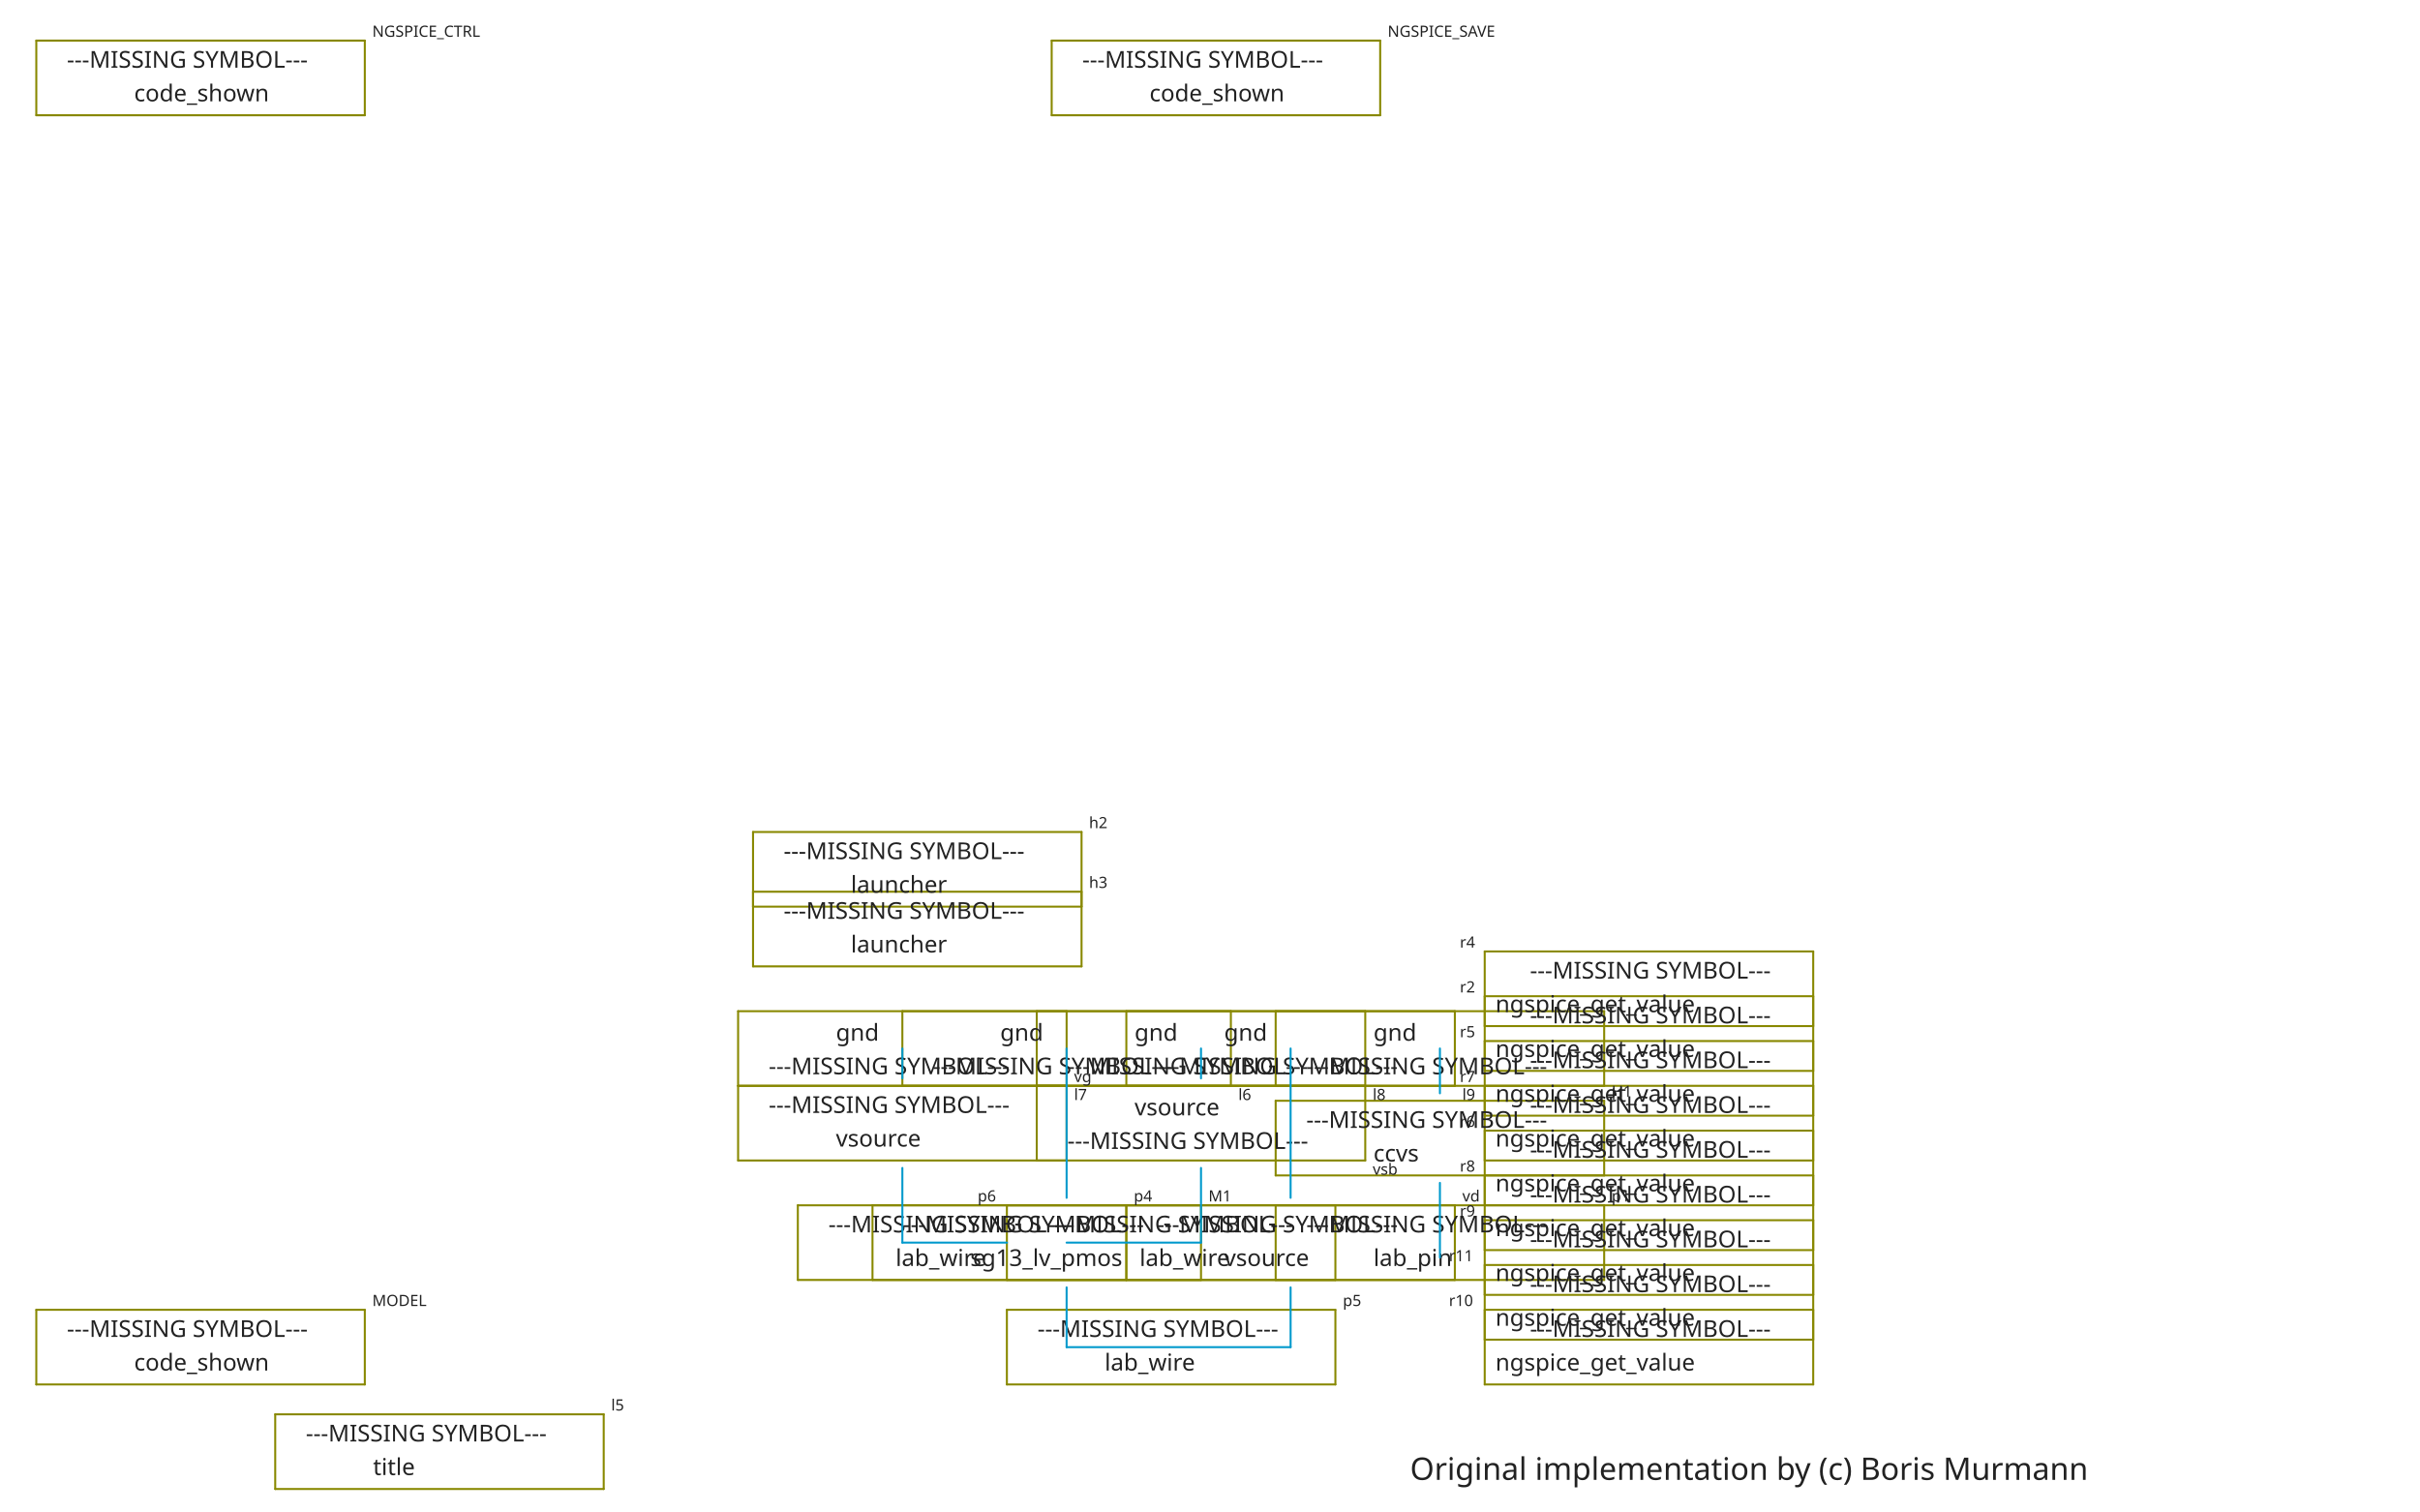
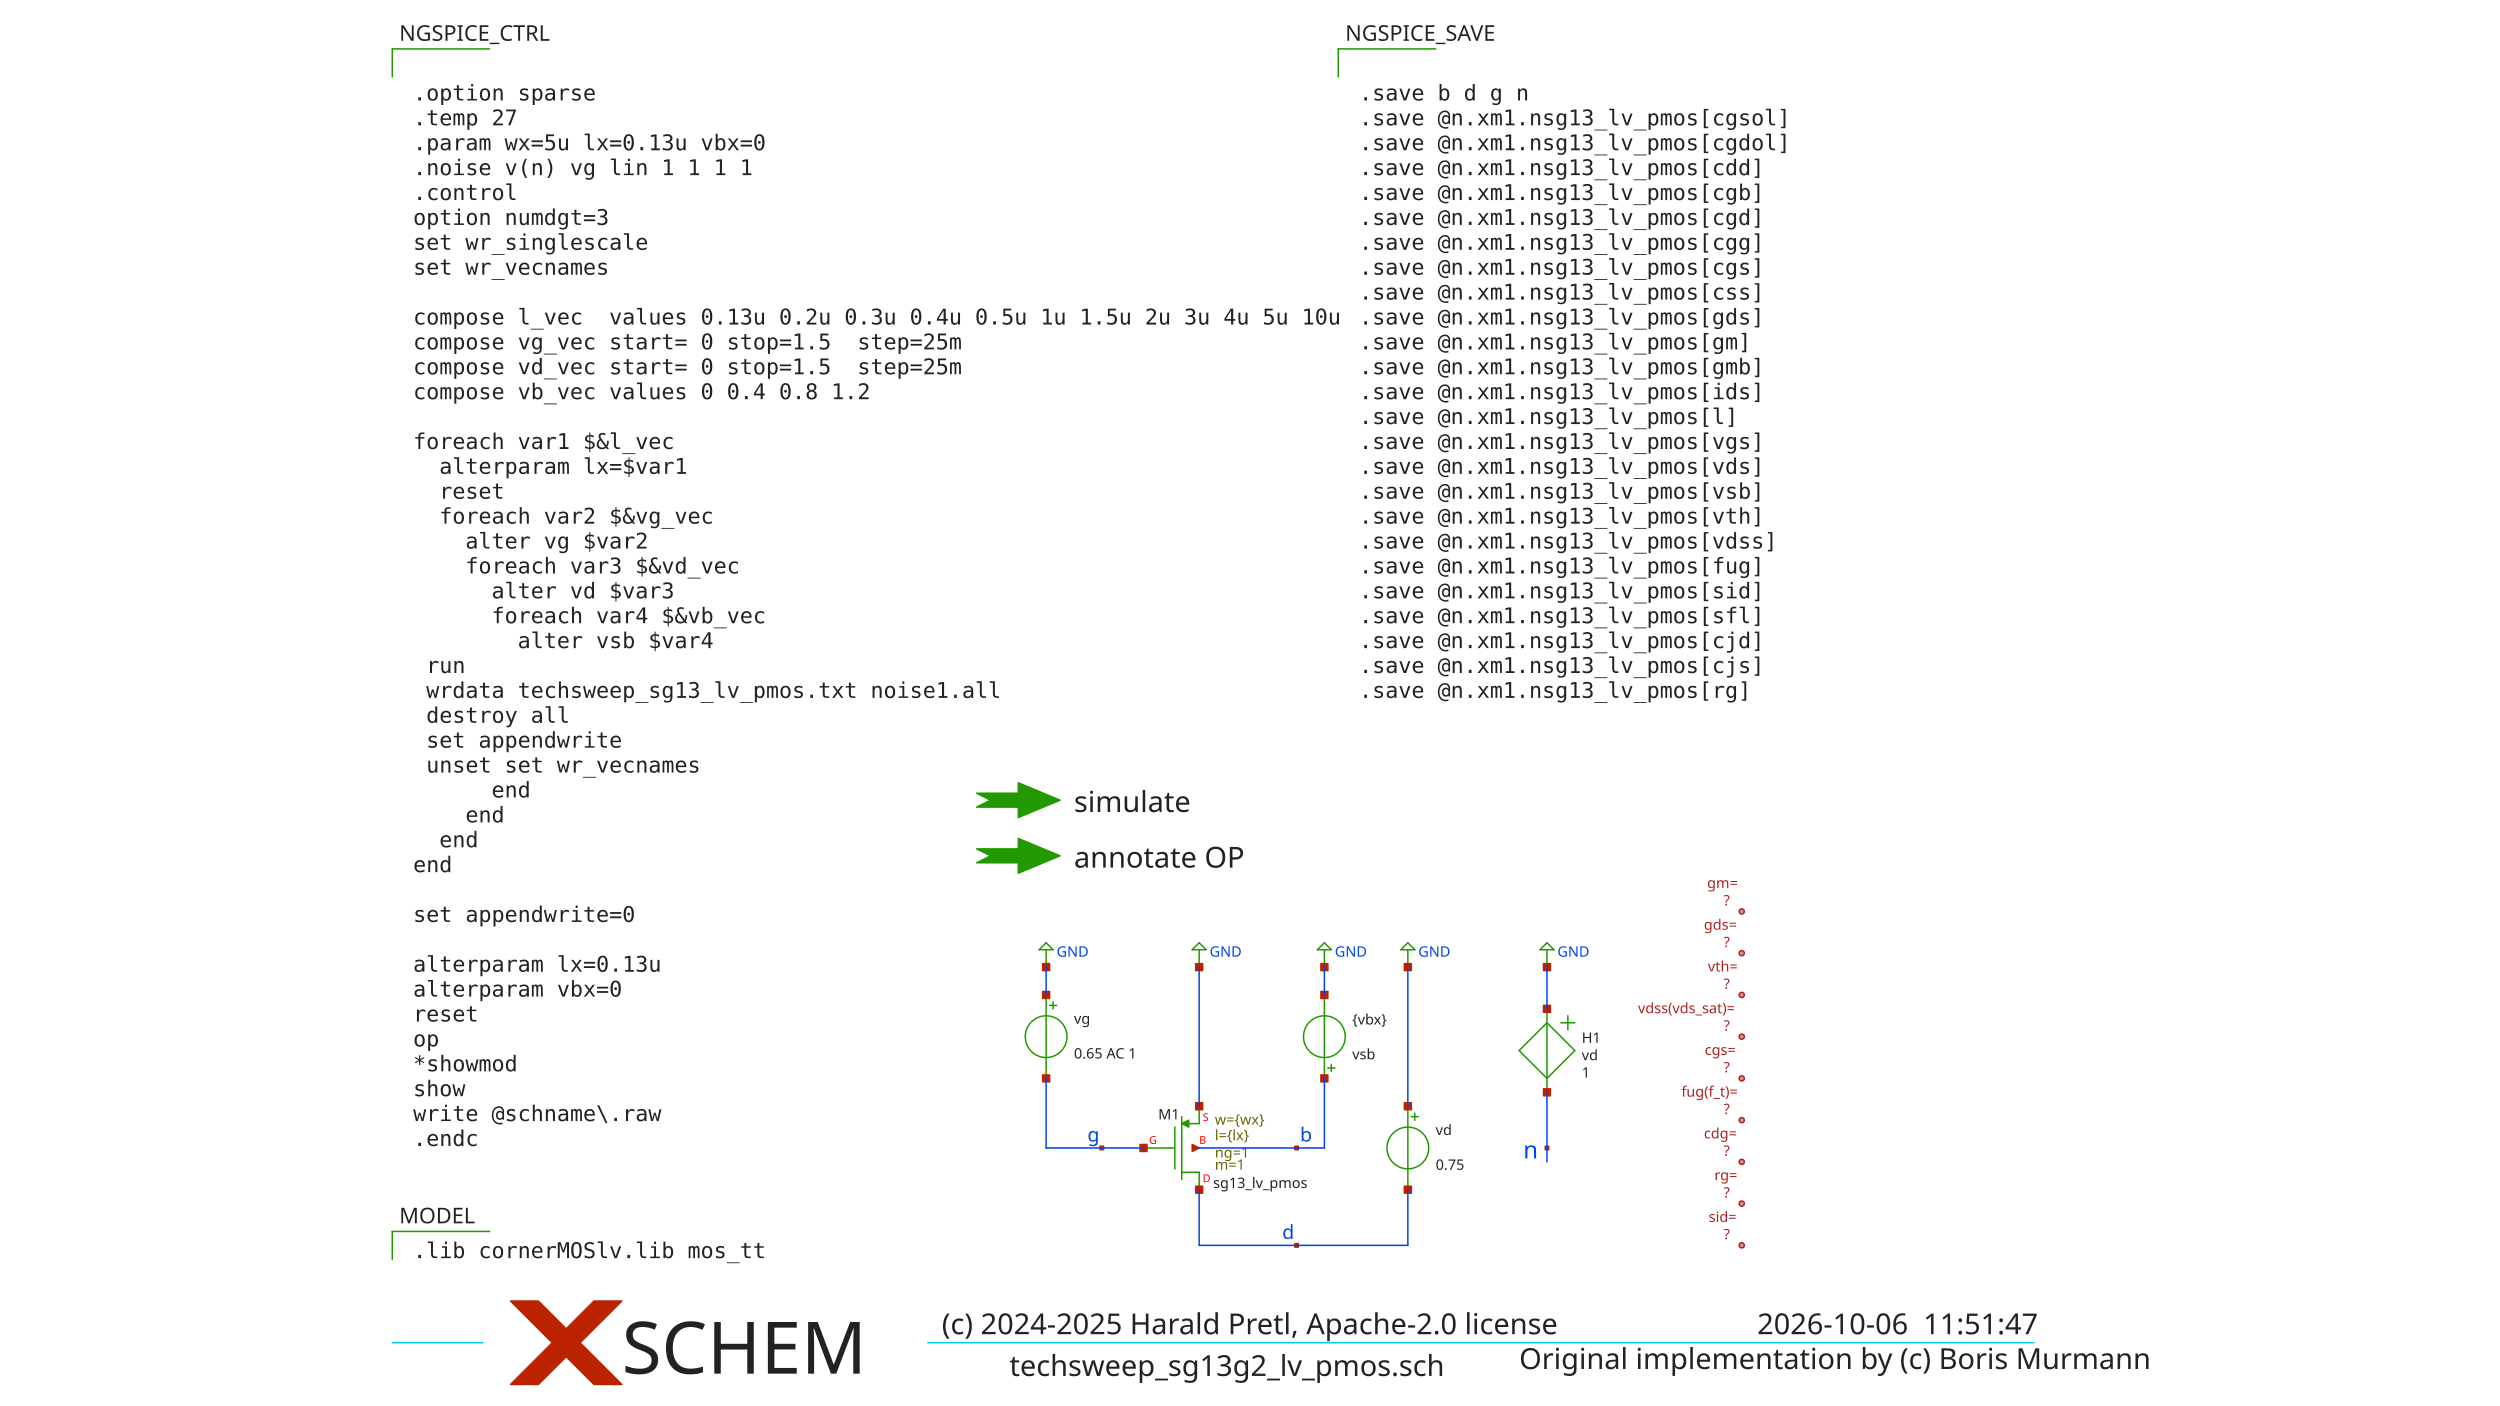
- <svg xmlns="http://www.w3.org/2000/svg" width="1111" height="694" version="1.1">
+ <svg xmlns="http://www.w3.org/2000/svg" width="900" height="506" version="1.1">
  <style type="text/css">
.l0{
-   fill: #ffffff;
+  fill: #ffffff;
  stroke: #ffffff;
  stroke-linecap:round;
  stroke-linejoin:round;
-   stroke-width: 0.925;
+   stroke-width: 0.541;
}
.l1{
-   fill: #0099cc;
-   stroke: #0099cc;
-   stroke-linecap:round;
-   stroke-linejoin:round;
-   stroke-width: 0.925;
+  fill: #0044ee;
+   stroke: #0044ee;
+   stroke-linecap:round;
+   stroke-linejoin:round;
+   stroke-width: 0.541;
}
.l2{
-   fill: #aaaaaa; fill-opacity: 0.2;
+   fill: none;
  stroke: #aaaaaa;
  stroke-linecap:round;
  stroke-linejoin:round;
-   stroke-width: 0.925;
+   stroke-width: 0.541;
}
.l3{
-   fill: #222222; fill-opacity: 0.5;
+  fill: #222222; fill-opacity: 0.5;
  stroke: #222222;
  stroke-linecap:round;
  stroke-linejoin:round;
-   stroke-width: 0.925;
+   stroke-width: 0.541;
}
.l4{
-   fill: #229900;
+  fill: #229900;
  stroke: #229900;
  stroke-linecap:round;
  stroke-linejoin:round;
-   stroke-width: 0.925;
+   stroke-width: 0.541;
}
.l5{
-   fill: #bb2200;
+  fill: #bb2200;
  stroke: #bb2200;
  stroke-linecap:round;
  stroke-linejoin:round;
-   stroke-width: 0.925;
+   stroke-width: 0.541;
}
.l6{
-   fill: #0066cc; fill-opacity: 0.5;
-   stroke: #0066cc;
-   stroke-linecap:round;
-   stroke-linejoin:round;
-   stroke-width: 0.925;
+  fill: #00ccee; fill-opacity: 0.5;
+   stroke: #00ccee;
+   stroke-linecap:round;
+   stroke-linejoin:round;
+   stroke-width: 0.541;
}
.l7{
-   fill: #ff0000; fill-opacity: 0.5;
+  fill: #ff0000; fill-opacity: 0.5;
  stroke: #ff0000;
  stroke-linecap:round;
  stroke-linejoin:round;
-   stroke-width: 0.925;
+   stroke-width: 0.541;
}
.l8{
-   fill: #888800; fill-opacity: 0.5;
+  fill: #888800; fill-opacity: 0.5;
  stroke: #888800;
  stroke-linecap:round;
  stroke-linejoin:round;
-   stroke-width: 0.925;
+   stroke-width: 0.541;
}
.l9{
-   fill: #00aaaa; fill-opacity: 0.5;
+  fill: #00aaaa; fill-opacity: 0.5;
  stroke: #00aaaa;
  stroke-linecap:round;
  stroke-linejoin:round;
-   stroke-width: 0.925;
+   stroke-width: 0.541;
}
.l10{
-   fill: #880088;
+  fill: #880088;
  stroke: #880088;
  stroke-linecap:round;
  stroke-linejoin:round;
-   stroke-width: 0.925;
+   stroke-width: 0.541;
}
.l11{
-   fill: #00ff00; fill-opacity: 0.5;
+  fill: #00ff00; fill-opacity: 0.5;
  stroke: #00ff00;
  stroke-linecap:round;
  stroke-linejoin:round;
-   stroke-width: 0.925;
+   stroke-width: 0.541;
}
.l12{
-   fill: #0000cc; fill-opacity: 0.5;
+  fill: #0000cc; fill-opacity: 0.5;
  stroke: #0000cc;
  stroke-linecap:round;
  stroke-linejoin:round;
-   stroke-width: 0.925;
+   stroke-width: 0.541;
}
.l13{
-   fill: #666600; fill-opacity: 0.5;
+  fill: #666600; fill-opacity: 0.5;
  stroke: #666600;
  stroke-linecap:round;
  stroke-linejoin:round;
-   stroke-width: 0.925;
+   stroke-width: 0.541;
}
.l14{
-   fill: #557755; fill-opacity: 0.2;
+   fill: none;
  stroke: #557755;
  stroke-linecap:round;
  stroke-linejoin:round;
-   stroke-width: 0.925;
+   stroke-width: 0.541;
}
.l15{
-   fill: #aa2222; fill-opacity: 0.5;
+  fill: #aa2222; fill-opacity: 0.5;
  stroke: #aa2222;
  stroke-linecap:round;
  stroke-linejoin:round;
-   stroke-width: 0.925;
+   stroke-width: 0.541;
}
.l16{
-   fill: #7ccc40; fill-opacity: 0.5;
+  fill: #7ccc40; fill-opacity: 0.5;
  stroke: #7ccc40;
  stroke-linecap:round;
  stroke-linejoin:round;
-   stroke-width: 0.925;
+   stroke-width: 0.541;
}
.l17{
-   fill: #00ffcc; fill-opacity: 0.2;
+   fill: none;
  stroke: #00ffcc;
  stroke-linecap:round;
  stroke-linejoin:round;
-   stroke-width: 0.925;
+   stroke-width: 0.541;
}
.l18{
-   fill: #ce0097; fill-opacity: 0.5;
+  fill: #ce0097; fill-opacity: 0.5;
  stroke: #ce0097;
  stroke-linecap:round;
  stroke-linejoin:round;
-   stroke-width: 0.925;
+   stroke-width: 0.541;
}
.l19{
-   fill: #d2d46b; fill-opacity: 0.2;
+   fill: none;
  stroke: #d2d46b;
  stroke-linecap:round;
  stroke-linejoin:round;
-   stroke-width: 0.925;
+   stroke-width: 0.541;
}
.l20{
-   fill: #ef6158; fill-opacity: 0.2;
+   fill: none;
  stroke: #ef6158;
  stroke-linecap:round;
  stroke-linejoin:round;
-   stroke-width: 0.925;
+   stroke-width: 0.541;
}
.l21{
-   fill: #fdb200; fill-opacity: 0.2;
+   fill: none;
  stroke: #fdb200;
  stroke-linecap:round;
  stroke-linejoin:round;
-   stroke-width: 0.925;
+   stroke-width: 0.541;
}
text {font-family: Sans-Serif;}
</style>
-   <rect class="l0" x="0" y="0" width="1111" height="694" />
-   <path class="l8" d="M16.665 601.328L16.665 635.604" />
-   <path class="l8" d="M16.665 601.328L167.479 601.328" />
-   <path class="l8" d="M167.479 601.328L167.479 635.604" />
-   <path class="l8" d="M16.665 635.604L167.479 635.604" />
-   <path class="l8" d="M126.348 649.314L126.348 683.59" />
-   <path class="l8" d="M126.348 649.314L277.162 649.314" />
-   <path class="l8" d="M277.162 649.314L277.162 683.59" />
-   <path class="l8" d="M126.348 683.59L277.162 683.59" />
-   <path class="l8" d="M345.714 381.961L345.714 416.237" />
-   <path class="l8" d="M345.714 381.961L496.529 381.961" />
-   <path class="l8" d="M496.529 381.961L496.529 416.237" />
-   <path class="l8" d="M345.714 416.237L496.529 416.237" />
-   <path class="l8" d="M345.714 409.382L345.714 443.658" />
-   <path class="l8" d="M345.714 409.382L496.529 409.382" />
-   <path class="l8" d="M496.529 409.382L496.529 443.658" />
-   <path class="l8" d="M345.714 443.658L496.529 443.658" />
-   <path class="l8" d="M832.433 457.369L832.433 491.645" />
-   <path class="l8" d="M681.619 457.369L832.433 457.369" />
-   <path class="l8" d="M681.619 457.369L681.619 491.645" />
-   <path class="l8" d="M681.619 491.645L832.433 491.645" />
-   <path class="l8" d="M832.433 436.803L832.433 471.079" />
-   <path class="l8" d="M681.619 436.803L832.433 436.803" />
-   <path class="l8" d="M681.619 436.803L681.619 471.079" />
-   <path class="l8" d="M681.619 471.079L832.433 471.079" />
-   <path class="l8" d="M832.433 477.934L832.433 512.21" />
-   <path class="l8" d="M681.619 477.934L832.433 477.934" />
-   <path class="l8" d="M681.619 477.934L681.619 512.21" />
-   <path class="l8" d="M681.619 512.21L832.433 512.21" />
-   <path class="l8" d="M832.433 519.065L832.433 553.341" />
-   <path class="l8" d="M681.619 519.065L832.433 519.065" />
-   <path class="l8" d="M681.619 519.065L681.619 553.341" />
-   <path class="l8" d="M681.619 553.341L832.433 553.341" />
-   <path class="l8" d="M832.433 498.5L832.433 532.776" />
-   <path class="l8" d="M681.619 498.5L832.433 498.5" />
-   <path class="l8" d="M681.619 498.5L681.619 532.776" />
-   <path class="l8" d="M681.619 532.776L832.433 532.776" />
-   <path class="l8" d="M832.433 539.631L832.433 573.907" />
-   <path class="l8" d="M681.619 539.631L832.433 539.631" />
-   <path class="l8" d="M681.619 539.631L681.619 573.907" />
-   <path class="l8" d="M681.619 573.907L832.433 573.907" />
-   <path class="l8" d="M832.433 560.197L832.433 594.472" />
-   <path class="l8" d="M681.619 560.197L832.433 560.197" />
-   <path class="l8" d="M681.619 560.197L681.619 594.472" />
-   <path class="l8" d="M681.619 594.472L832.433 594.472" />
-   <path class="l8" d="M832.433 601.328L832.433 635.604" />
-   <path class="l8" d="M681.619 601.328L832.433 601.328" />
-   <path class="l8" d="M681.619 601.328L681.619 635.604" />
-   <path class="l8" d="M681.619 635.604L832.433 635.604" />
-   <path class="l8" d="M832.433 580.762L832.433 615.038" />
-   <path class="l8" d="M681.619 580.762L832.433 580.762" />
-   <path class="l8" d="M681.619 580.762L681.619 615.038" />
-   <path class="l8" d="M681.619 615.038L832.433 615.038" />
-   <path class="l8" d="M482.818 18.636L482.818 52.912" />
-   <path class="l8" d="M482.818 18.636L633.632 18.636" />
-   <path class="l8" d="M633.632 18.636L633.632 52.912" />
-   <path class="l8" d="M482.818 52.912L633.632 52.912" />
-   <path class="l8" d="M400.556 553.341L400.556 587.617" />
-   <path class="l8" d="M400.556 553.341L551.37 553.341" />
-   <path class="l8" d="M551.37 553.341L551.37 587.617" />
-   <path class="l8" d="M400.556 587.617L551.37 587.617" />
-   <path class="l8" d="M414.266 464.224L414.266 498.5" />
-   <path class="l8" d="M414.266 498.5L565.08 498.5" />
-   <path class="l8" d="M565.08 464.224L565.08 498.5" />
-   <path class="l8" d="M414.266 464.224L565.08 464.224" />
-   <path class="l8" d="M517.094 553.341L517.094 587.617" />
-   <path class="l8" d="M517.094 553.341L667.908 553.341" />
-   <path class="l8" d="M667.908 553.341L667.908 587.617" />
-   <path class="l8" d="M517.094 587.617L667.908 587.617" />
-   <path class="l8" d="M475.963 498.5L475.963 532.776" />
-   <path class="l8" d="M475.963 532.776L626.777 532.776" />
-   <path class="l8" d="M626.777 498.5L626.777 532.776" />
-   <path class="l8" d="M475.963 498.5L626.777 498.5" />
-   <path class="l8" d="M338.859 498.5L338.859 532.776" />
-   <path class="l8" d="M338.859 498.5L489.673 498.5" />
-   <path class="l8" d="M489.673 498.5L489.673 532.776" />
-   <path class="l8" d="M338.859 532.776L489.673 532.776" />
-   <path class="l8" d="M338.859 464.224L338.859 498.5" />
-   <path class="l8" d="M338.859 498.5L489.673 498.5" />
-   <path class="l8" d="M489.673 464.224L489.673 498.5" />
-   <path class="l8" d="M338.859 464.224L489.673 464.224" />
-   <path class="l8" d="M475.963 464.224L475.963 498.5" />
-   <path class="l8" d="M475.963 498.5L626.777 498.5" />
-   <path class="l8" d="M626.777 464.224L626.777 498.5" />
-   <path class="l8" d="M475.963 464.224L626.777 464.224" />
-   <path class="l8" d="M517.094 464.224L517.094 498.5" />
-   <path class="l8" d="M517.094 498.5L667.908 498.5" />
-   <path class="l8" d="M667.908 464.224L667.908 498.5" />
-   <path class="l8" d="M517.094 464.224L667.908 464.224" />
-   <path class="l8" d="M366.28 553.341L366.28 587.617" />
-   <path class="l8" d="M366.28 553.341L517.094 553.341" />
-   <path class="l8" d="M517.094 553.341L517.094 587.617" />
-   <path class="l8" d="M366.28 587.617L517.094 587.617" />
-   <path class="l8" d="M462.253 601.328L462.253 635.604" />
-   <path class="l8" d="M462.253 601.328L613.067 601.328" />
-   <path class="l8" d="M613.067 601.328L613.067 635.604" />
-   <path class="l8" d="M462.253 635.604L613.067 635.604" />
-   <path class="l8" d="M613.067 553.341L613.067 587.617" />
-   <path class="l8" d="M462.253 553.341L613.067 553.341" />
-   <path class="l8" d="M462.253 553.341L462.253 587.617" />
-   <path class="l8" d="M462.253 587.617L613.067 587.617" />
-   <path class="l8" d="M585.646 505.355L585.646 539.631" />
-   <path class="l8" d="M585.646 505.355L736.46 505.355" />
-   <path class="l8" d="M736.46 505.355L736.46 539.631" />
-   <path class="l8" d="M585.646 539.631L736.46 539.631" />
-   <path class="l8" d="M585.646 464.224L585.646 498.5" />
-   <path class="l8" d="M585.646 498.5L736.46 498.5" />
-   <path class="l8" d="M736.46 464.224L736.46 498.5" />
-   <path class="l8" d="M585.646 464.224L736.46 464.224" />
-   <path class="l8" d="M585.646 553.341L585.646 587.617" />
-   <path class="l8" d="M585.646 553.341L736.46 553.341" />
-   <path class="l8" d="M736.46 553.341L736.46 587.617" />
-   <path class="l8" d="M585.646 587.617L736.46 587.617" />
-   <path class="l8" d="M16.665 18.636L16.665 52.912" />
-   <path class="l8" d="M16.665 18.636L167.479 18.636" />
-   <path class="l8" d="M167.479 18.636L167.479 52.912" />
-   <path class="l8" d="M16.665 52.912L167.479 52.912" />
-   <text fill="#222222" xml:space="preserve" font-size="10.694" transform="translate(61.5665, 629.204)">code_shown</text>
-   <text fill="#222222" xml:space="preserve" font-size="7.129" transform="translate(170.907, 599.575)">MODEL</text>
-   <text fill="#222222" xml:space="preserve" font-size="10.694" transform="translate(30.7181, 613.78)">---MISSING SYMBOL---</text>
-   <text fill="#222222" xml:space="preserve" font-size="10.694" transform="translate(171.25, 677.191)">title</text>
-   <text fill="#222222" xml:space="preserve" font-size="7.129" transform="translate(280.59, 647.561)">l5</text>
-   <text fill="#222222" xml:space="preserve" font-size="10.694" transform="translate(140.401, 661.766)">---MISSING SYMBOL---</text>
-   <text fill="#222222" xml:space="preserve" font-size="10.694" transform="translate(390.616, 409.838)">launcher</text>
-   <text fill="#222222" xml:space="preserve" font-size="7.129" transform="translate(499.956, 380.209)">h2</text>
-   <text fill="#222222" xml:space="preserve" font-size="10.694" transform="translate(359.767, 394.414)">---MISSING SYMBOL---</text>
-   <text fill="#222222" xml:space="preserve" font-size="10.694" transform="translate(390.616, 437.259)">launcher</text>
-   <text fill="#222222" xml:space="preserve" font-size="7.129" transform="translate(499.956, 407.63)">h3</text>
-   <text fill="#222222" xml:space="preserve" font-size="10.694" transform="translate(359.767, 421.835)">---MISSING SYMBOL---</text>
-   <text fill="#222222" xml:space="preserve" font-size="10.694" transform="translate(686.532, 485.245)">ngspice_get_value</text>
-   <text fill="#222222" xml:space="preserve" font-size="7.129" transform="translate(670.191, 455.616)">r2</text>
-   <text fill="#222222" xml:space="preserve" font-size="10.694" transform="translate(702.38, 469.821)">---MISSING SYMBOL---</text>
-   <text fill="#222222" xml:space="preserve" font-size="10.694" transform="translate(686.532, 464.68)">ngspice_get_value</text>
-   <text fill="#222222" xml:space="preserve" font-size="7.129" transform="translate(670.191, 435.05)">r4</text>
-   <text fill="#222222" xml:space="preserve" font-size="10.694" transform="translate(702.38, 449.255)">---MISSING SYMBOL---</text>
-   <text fill="#222222" xml:space="preserve" font-size="10.694" transform="translate(686.532, 505.811)">ngspice_get_value</text>
-   <text fill="#222222" xml:space="preserve" font-size="7.129" transform="translate(670.191, 476.181)">r5</text>
-   <text fill="#222222" xml:space="preserve" font-size="10.694" transform="translate(702.38, 490.387)">---MISSING SYMBOL---</text>
-   <text fill="#222222" xml:space="preserve" font-size="10.694" transform="translate(686.532, 546.942)">ngspice_get_value</text>
-   <text fill="#222222" xml:space="preserve" font-size="7.129" transform="translate(670.191, 517.313)">r6</text>
-   <text fill="#222222" xml:space="preserve" font-size="10.694" transform="translate(702.38, 531.518)">---MISSING SYMBOL---</text>
-   <text fill="#222222" xml:space="preserve" font-size="10.694" transform="translate(686.532, 526.376)">ngspice_get_value</text>
-   <text fill="#222222" xml:space="preserve" font-size="7.129" transform="translate(670.191, 496.747)">r7</text>
-   <text fill="#222222" xml:space="preserve" font-size="10.694" transform="translate(702.38, 510.952)">---MISSING SYMBOL---</text>
-   <text fill="#222222" xml:space="preserve" font-size="10.694" transform="translate(686.532, 567.507)">ngspice_get_value</text>
-   <text fill="#222222" xml:space="preserve" font-size="7.129" transform="translate(670.191, 537.878)">r8</text>
-   <text fill="#222222" xml:space="preserve" font-size="10.694" transform="translate(702.38, 552.083)">---MISSING SYMBOL---</text>
-   <text fill="#222222" xml:space="preserve" font-size="10.694" transform="translate(686.532, 588.073)">ngspice_get_value</text>
-   <text fill="#222222" xml:space="preserve" font-size="7.129" transform="translate(670.191, 558.444)">r9</text>
-   <text fill="#222222" xml:space="preserve" font-size="10.694" transform="translate(702.38, 572.649)">---MISSING SYMBOL---</text>
-   <text fill="#222222" xml:space="preserve" font-size="10.694" transform="translate(686.532, 629.204)">ngspice_get_value</text>
-   <text fill="#222222" xml:space="preserve" font-size="7.129" transform="translate(665.191, 599.575)">r10</text>
-   <text fill="#222222" xml:space="preserve" font-size="10.694" transform="translate(702.38, 613.78)">---MISSING SYMBOL---</text>
-   <text fill="#222222" xml:space="preserve" font-size="10.694" transform="translate(686.532, 608.639)">ngspice_get_value</text>
-   <text fill="#222222" xml:space="preserve" font-size="7.129" transform="translate(665.191, 579.009)">r11</text>
-   <text fill="#222222" xml:space="preserve" font-size="10.694" transform="translate(702.38, 593.214)">---MISSING SYMBOL---</text>
-   <text fill="#222222" xml:space="preserve" font-size="10.694" transform="translate(527.72, 46.5127)">code_shown</text>
-   <text fill="#222222" xml:space="preserve" font-size="7.129" transform="translate(637.06, 16.8835)">NGSPICE_SAVE</text>
-   <text fill="#222222" xml:space="preserve" font-size="10.694" transform="translate(496.871, 31.0886)">---MISSING SYMBOL---</text>
-   <text fill="#222222" xml:space="preserve" font-size="10.694" transform="translate(445.457, 581.218)">sg13_lv_pmos</text>
-   <text fill="#222222" xml:space="preserve" font-size="7.129" transform="translate(554.798, 551.589)">M1</text>
-   <text fill="#222222" xml:space="preserve" font-size="10.694" transform="translate(414.609, 565.794)">---MISSING SYMBOL---</text>
-   <text fill="#222222" xml:space="preserve" font-size="10.694" transform="translate(459.168, 477.778)">gnd</text>
-   <text fill="#222222" xml:space="preserve" font-size="7.129" transform="translate(568.508, 505.022)">l6</text>
-   <text fill="#222222" xml:space="preserve" font-size="10.694" transform="translate(428.319, 493.202)">---MISSING SYMBOL---</text>
-   <text fill="#222222" xml:space="preserve" font-size="10.694" transform="translate(561.996, 581.218)">vsource</text>
-   <text fill="#222222" xml:space="preserve" font-size="7.129" transform="translate(671.336, 551.589)">vd</text>
-   <text fill="#222222" xml:space="preserve" font-size="10.694" transform="translate(531.147, 565.794)">---MISSING SYMBOL---</text>
-   <text fill="#222222" xml:space="preserve" font-size="10.694" transform="translate(520.864, 512.054)">vsource</text>
-   <text fill="#222222" xml:space="preserve" font-size="7.129" transform="translate(630.205, 539.298)">vsb</text>
-   <text fill="#222222" xml:space="preserve" font-size="10.694" transform="translate(490.016, 527.478)">---MISSING SYMBOL---</text>
-   <text fill="#222222" xml:space="preserve" font-size="10.694" transform="translate(383.761, 526.376)">vsource</text>
-   <text fill="#222222" xml:space="preserve" font-size="7.129" transform="translate(493.101, 496.747)">vg</text>
-   <text fill="#222222" xml:space="preserve" font-size="10.694" transform="translate(352.912, 510.952)">---MISSING SYMBOL---</text>
-   <text fill="#222222" xml:space="preserve" font-size="10.694" transform="translate(383.761, 477.778)">gnd</text>
-   <text fill="#222222" xml:space="preserve" font-size="7.129" transform="translate(493.101, 505.022)">l7</text>
-   <text fill="#222222" xml:space="preserve" font-size="10.694" transform="translate(352.912, 493.202)">---MISSING SYMBOL---</text>
-   <text fill="#222222" xml:space="preserve" font-size="10.694" transform="translate(520.864, 477.778)">gnd</text>
-   <text fill="#222222" xml:space="preserve" font-size="7.129" transform="translate(630.205, 505.022)">l8</text>
-   <text fill="#222222" xml:space="preserve" font-size="10.694" transform="translate(490.016, 493.202)">---MISSING SYMBOL---</text>
-   <text fill="#222222" xml:space="preserve" font-size="10.694" transform="translate(561.996, 477.778)">gnd</text>
-   <text fill="#222222" xml:space="preserve" font-size="7.129" transform="translate(671.336, 505.022)">l9</text>
-   <text fill="#222222" xml:space="preserve" font-size="10.694" transform="translate(531.147, 493.202)">---MISSING SYMBOL---</text>
-   <text fill="#222222" xml:space="preserve" font-size="10.694" transform="translate(411.181, 581.218)">lab_wire</text>
-   <text fill="#222222" xml:space="preserve" font-size="7.129" transform="translate(520.522, 551.589)">p4</text>
-   <text fill="#222222" xml:space="preserve" font-size="10.694" transform="translate(380.333, 565.794)">---MISSING SYMBOL---</text>
-   <text fill="#222222" xml:space="preserve" font-size="10.694" transform="translate(507.154, 629.204)">lab_wire</text>
-   <text fill="#222222" xml:space="preserve" font-size="7.129" transform="translate(616.494, 599.575)">p5</text>
-   <text fill="#222222" xml:space="preserve" font-size="10.694" transform="translate(476.306, 613.78)">---MISSING SYMBOL---</text>
-   <text fill="#222222" xml:space="preserve" font-size="10.694" transform="translate(523.165, 581.218)">lab_wire</text>
-   <text fill="#222222" xml:space="preserve" font-size="7.129" transform="translate(448.825, 551.589)">p6</text>
-   <text fill="#222222" xml:space="preserve" font-size="10.694" transform="translate(483.014, 565.794)">---MISSING SYMBOL---</text>
-   <text fill="#222222" xml:space="preserve" font-size="10.694" transform="translate(630.548, 533.231)">ccvs</text>
-   <text fill="#222222" xml:space="preserve" font-size="7.129" transform="translate(739.888, 503.602)">H1</text>
-   <text fill="#222222" xml:space="preserve" font-size="10.694" transform="translate(599.699, 517.807)">---MISSING SYMBOL---</text>
-   <text fill="#222222" xml:space="preserve" font-size="10.694" transform="translate(630.548, 477.778)">gnd</text>
-   <text fill="#222222" xml:space="preserve" font-size="7.129" transform="translate(739.888, 505.022)">l1</text>
-   <text fill="#222222" xml:space="preserve" font-size="10.694" transform="translate(599.699, 493.202)">---MISSING SYMBOL---</text>
-   <text fill="#222222" xml:space="preserve" font-size="10.694" transform="translate(630.548, 581.218)">lab_pin</text>
-   <text fill="#222222" xml:space="preserve" font-size="7.129" transform="translate(739.888, 551.589)">p1</text>
-   <text fill="#222222" xml:space="preserve" font-size="10.694" transform="translate(599.699, 565.794)">---MISSING SYMBOL---</text>
-   <text fill="#222222" xml:space="preserve" font-size="10.694" transform="translate(61.5665, 46.5127)">code_shown</text>
-   <text fill="#222222" xml:space="preserve" font-size="7.129" transform="translate(170.907, 16.8835)">NGSPICE_CTRL</text>
-   <text fill="#222222" xml:space="preserve" font-size="10.694" transform="translate(30.7181, 31.0886)">---MISSING SYMBOL---</text>
-   <path class="l1" d="M414.266 536.203L414.266 570.479" />
-   <path class="l1" d="M414.266 570.479L462.253 570.479" />
-   <path class="l1" d="M414.266 481.362L414.266 495.072" />
-   <path class="l1" d="M489.673 481.362L489.673 549.914" />
-   <path class="l1" d="M489.673 591.045L489.673 618.466" />
-   <path class="l1" d="M489.673 618.466L592.501 618.466" />
-   <path class="l1" d="M592.501 591.045L592.501 618.466" />
-   <path class="l1" d="M592.501 481.362L592.501 549.914" />
-   <path class="l1" d="M551.37 536.203L551.37 570.479" />
-   <path class="l1" d="M489.673 570.479L551.37 570.479" />
-   <path class="l1" d="M551.37 481.362L551.37 495.072" />
-   <path class="l1" d="M661.053 481.362L661.053 501.927" />
-   <path class="l1" d="M661.053 543.059L661.053 577.335" />
-   <text fill="#222222" xml:space="preserve" font-size="14.259" transform="translate(647.343, 679.399)">Original implementation by (c) Boris Murmann</text>
+   <rect class="l0" x="0" y="0" width="900" height="506" />
+   <text fill="#222222" xml:space="preserve" font-size="10.417" transform="translate(546.892, 492.844)">Original implementation by (c) Boris Murmann</text>
+   <text fill="#0044ee" xml:space="preserve" font-size="5.209" transform="translate(435.456, 344.41)">GND</text>
+   <text fill="#0044ee" xml:space="preserve" font-size="5.209" transform="translate(380.364, 344.41)">GND</text>
+   <text fill="#0044ee" xml:space="preserve" font-size="5.209" transform="translate(480.531, 344.41)">GND</text>
+   <text fill="#0044ee" xml:space="preserve" font-size="5.209" transform="translate(510.581, 344.41)">GND</text>
+   <text fill="#0044ee" xml:space="preserve" font-size="7.032" transform="translate(391.478, 410.961)">g</text>
+   <text fill="#0044ee" xml:space="preserve" font-size="7.032" transform="translate(461.595, 446.02)">d</text>
+   <text fill="#0044ee" xml:space="preserve" font-size="7.032" transform="translate(468.01, 410.961)">b</text>
+   <text fill="#0044ee" xml:space="preserve" font-size="5.209" transform="translate(560.665, 344.41)">GND</text>
+   <text fill="#0044ee" xml:space="preserve" font-size="8.594" transform="translate(548.373, 417.002)">n</text>
+   <text fill="#222222" xml:space="preserve" font-size="7.813" transform="translate(143.719, 440.395)">MODEL</text>
+   <text fill="#222222" xml:space="preserve" font-size="7.813" style="font-family:Monospace;" transform="translate(148.727, 452.916)">.lib cornerMOSlv.lib mos_tt</text>
+   <text fill="#222222" xml:space="preserve" font-size="10.417" transform="translate(339.045, 495.348)">         techsweep_sg13g2_lv_pmos.sch</text>
+   <text fill="#222222" xml:space="preserve" font-size="10.417" transform="translate(339.045, 480.323)">(c) 2024-2025 Harald Pretl, Apache-2.0 license</text>
+   <text fill="#222222" xml:space="preserve" font-size="10.417" transform="translate(632.575, 480.323)">2026-10-06  11:51:47</text>
+   <text fill="#222222" xml:space="preserve" font-size="26.044" transform="translate(223.852, 494.511)">SCHEM</text>
+   <text fill="#222222" xml:space="preserve" font-size="10.417" transform="translate(386.624, 292.309)">simulate</text>
+   <text fill="#222222" xml:space="preserve" font-size="10.417" transform="translate(386.624, 312.342)">annotate OP</text>
+   <text fill="#aa2222" xml:space="preserve" font-size="5.209" transform="translate(620.491, 340.972)">? </text>
+   <text fill="#aa2222" xml:space="preserve" font-size="5.209" transform="translate(613.395, 334.711)">gds=</text>
+   <text fill="#aa2222" xml:space="preserve" font-size="5.209" transform="translate(620.491, 325.947)">? </text>
+   <text fill="#aa2222" xml:space="preserve" font-size="5.209" transform="translate(614.557, 319.686)">gm=</text>
+   <text fill="#aa2222" xml:space="preserve" font-size="5.209" transform="translate(620.491, 355.997)">? </text>
+   <text fill="#aa2222" xml:space="preserve" font-size="5.209" transform="translate(614.845, 349.736)">vth=</text>
+   <text fill="#aa2222" xml:space="preserve" font-size="5.209" transform="translate(620.491, 386.047)">? </text>
+   <text fill="#aa2222" xml:space="preserve" font-size="5.209" transform="translate(613.688, 379.787)">cgs=</text>
+   <text fill="#aa2222" xml:space="preserve" font-size="5.209" transform="translate(620.491, 371.022)">? </text>
+   <text fill="#aa2222" xml:space="preserve" font-size="5.209" transform="translate(589.663, 364.761)">vdss(vds_sat)=</text>
+   <text fill="#aa2222" xml:space="preserve" font-size="5.209" transform="translate(620.491, 401.072)">? </text>
+   <text fill="#aa2222" xml:space="preserve" font-size="5.209" transform="translate(605.292, 394.812)">fug(f_t)=</text>
+   <text fill="#aa2222" xml:space="preserve" font-size="5.209" transform="translate(620.491, 416.097)">? </text>
+   <text fill="#aa2222" xml:space="preserve" font-size="5.209" transform="translate(613.395, 409.837)">cdg=</text>
+   <text fill="#aa2222" xml:space="preserve" font-size="5.209" transform="translate(620.491, 446.147)">? </text>
+   <text fill="#aa2222" xml:space="preserve" font-size="5.209" transform="translate(615.135, 439.887)">sid=</text>
+   <text fill="#aa2222" xml:space="preserve" font-size="5.209" transform="translate(620.491, 431.122)">? </text>
+   <text fill="#aa2222" xml:space="preserve" font-size="5.209" transform="translate(617.162, 424.862)">rg=</text>
+   <text fill="#222222" xml:space="preserve" font-size="7.813" transform="translate(484.288, 14.6843)">NGSPICE_SAVE</text>
+   <text fill="#222222" xml:space="preserve" font-size="7.813" style="font-family:Monospace;" transform="translate(489.296, 36.1667)">.save b d g n</text>
+   <text fill="#222222" xml:space="preserve" font-size="7.813" style="font-family:Monospace;" transform="translate(489.296, 45.1283)">.save @n.xm1.nsg13_lv_pmos[cgsol]</text>
+   <text fill="#222222" xml:space="preserve" font-size="7.813" style="font-family:Monospace;" transform="translate(489.296, 54.0899)">.save @n.xm1.nsg13_lv_pmos[cgdol]</text>
+   <text fill="#222222" xml:space="preserve" font-size="7.813" style="font-family:Monospace;" transform="translate(489.296, 63.0515)">.save @n.xm1.nsg13_lv_pmos[cdd]</text>
+   <text fill="#222222" xml:space="preserve" font-size="7.813" style="font-family:Monospace;" transform="translate(489.296, 72.013)">.save @n.xm1.nsg13_lv_pmos[cgb]</text>
+   <text fill="#222222" xml:space="preserve" font-size="7.813" style="font-family:Monospace;" transform="translate(489.296, 80.9746)">.save @n.xm1.nsg13_lv_pmos[cgd]</text>
+   <text fill="#222222" xml:space="preserve" font-size="7.813" style="font-family:Monospace;" transform="translate(489.296, 89.9362)">.save @n.xm1.nsg13_lv_pmos[cgg]</text>
+   <text fill="#222222" xml:space="preserve" font-size="7.813" style="font-family:Monospace;" transform="translate(489.296, 98.8977)">.save @n.xm1.nsg13_lv_pmos[cgs]</text>
+   <text fill="#222222" xml:space="preserve" font-size="7.813" style="font-family:Monospace;" transform="translate(489.296, 107.859)">.save @n.xm1.nsg13_lv_pmos[css]</text>
+   <text fill="#222222" xml:space="preserve" font-size="7.813" style="font-family:Monospace;" transform="translate(489.296, 116.821)">.save @n.xm1.nsg13_lv_pmos[gds]</text>
+   <text fill="#222222" xml:space="preserve" font-size="7.813" style="font-family:Monospace;" transform="translate(489.296, 125.782)">.save @n.xm1.nsg13_lv_pmos[gm]</text>
+   <text fill="#222222" xml:space="preserve" font-size="7.813" style="font-family:Monospace;" transform="translate(489.296, 134.744)">.save @n.xm1.nsg13_lv_pmos[gmb]</text>
+   <text fill="#222222" xml:space="preserve" font-size="7.813" style="font-family:Monospace;" transform="translate(489.296, 143.706)">.save @n.xm1.nsg13_lv_pmos[ids]</text>
+   <text fill="#222222" xml:space="preserve" font-size="7.813" style="font-family:Monospace;" transform="translate(489.296, 152.667)">.save @n.xm1.nsg13_lv_pmos[l]</text>
+   <text fill="#222222" xml:space="preserve" font-size="7.813" style="font-family:Monospace;" transform="translate(489.296, 161.629)">.save @n.xm1.nsg13_lv_pmos[vgs]</text>
+   <text fill="#222222" xml:space="preserve" font-size="7.813" style="font-family:Monospace;" transform="translate(489.296, 170.59)">.save @n.xm1.nsg13_lv_pmos[vds]</text>
+   <text fill="#222222" xml:space="preserve" font-size="7.813" style="font-family:Monospace;" transform="translate(489.296, 179.552)">.save @n.xm1.nsg13_lv_pmos[vsb]</text>
+   <text fill="#222222" xml:space="preserve" font-size="7.813" style="font-family:Monospace;" transform="translate(489.296, 188.513)">.save @n.xm1.nsg13_lv_pmos[vth]</text>
+   <text fill="#222222" xml:space="preserve" font-size="7.813" style="font-family:Monospace;" transform="translate(489.296, 197.475)">.save @n.xm1.nsg13_lv_pmos[vdss]</text>
+   <text fill="#222222" xml:space="preserve" font-size="7.813" style="font-family:Monospace;" transform="translate(489.296, 206.437)">.save @n.xm1.nsg13_lv_pmos[fug]</text>
+   <text fill="#222222" xml:space="preserve" font-size="7.813" style="font-family:Monospace;" transform="translate(489.296, 215.398)">.save @n.xm1.nsg13_lv_pmos[sid]</text>
+   <text fill="#222222" xml:space="preserve" font-size="7.813" style="font-family:Monospace;" transform="translate(489.296, 224.36)">.save @n.xm1.nsg13_lv_pmos[sfl]</text>
+   <text fill="#222222" xml:space="preserve" font-size="7.813" style="font-family:Monospace;" transform="translate(489.296, 233.321)">.save @n.xm1.nsg13_lv_pmos[cjd]</text>
+   <text fill="#222222" xml:space="preserve" font-size="7.813" style="font-family:Monospace;" transform="translate(489.296, 242.283)">.save @n.xm1.nsg13_lv_pmos[cjs]</text>
+   <text fill="#222222" xml:space="preserve" font-size="7.813" style="font-family:Monospace;" transform="translate(489.296, 251.244)">.save @n.xm1.nsg13_lv_pmos[rg]</text>
+   <text fill="#222222" xml:space="preserve" font-size="5.209" transform="translate(416.951, 402.972)">M1</text>
+   <text fill="#ff0000" xml:space="preserve" font-size="3.907" transform="translate(413.636, 411.807)">G</text>
+   <text fill="#222222" xml:space="preserve" font-size="5.209" transform="translate(436.708, 427.674)">sg13_lv_pmos</text>
+   <text fill="#666600" xml:space="preserve" font-size="5.209" transform="translate(437.334, 421.127)">m=1</text>
+   <text fill="#666600" xml:space="preserve" font-size="5.209" transform="translate(437.334, 416.745)">ng=1</text>
+   <text fill="#666600" xml:space="preserve" font-size="5.209" transform="translate(437.334, 410.485)">l={lx}</text>
+   <text fill="#666600" xml:space="preserve" font-size="5.209" transform="translate(437.334, 404.85)">w={wx}</text>
+   <text fill="#ff0000" xml:space="preserve" font-size="3.907" transform="translate(432.952, 425.58)">D</text>
+   <text fill="#ff0000" xml:space="preserve" font-size="3.907" transform="translate(432.952, 403.569)">S</text>
+   <text fill="#ff0000" xml:space="preserve" font-size="3.907" transform="translate(431.7, 411.807)">B</text>
+   <text fill="#222222" xml:space="preserve" font-size="5.209" transform="translate(516.842, 408.607)">vd</text>
+   <text fill="#222222" xml:space="preserve" font-size="5.209" transform="translate(516.842, 421.127)">0.75</text>
+   <text fill="#222222" xml:space="preserve" font-size="5.209" transform="translate(486.792, 381.347)">vsb</text>
+   <text fill="#222222" xml:space="preserve" font-size="5.209" transform="translate(486.792, 368.826)">{vbx}</text>
+   <text fill="#222222" xml:space="preserve" font-size="5.209" transform="translate(386.624, 368.54)">vg</text>
+   <text fill="#222222" xml:space="preserve" font-size="5.209" transform="translate(386.624, 381.061)">0.65 AC 1</text>
+   <text fill="#222222" xml:space="preserve" font-size="5.209" transform="translate(569.43, 387.947)">1</text>
+   <text fill="#222222" xml:space="preserve" font-size="5.209" transform="translate(569.43, 375.426)">H1</text>
+   <text fill="#222222" xml:space="preserve" font-size="5.209" transform="translate(569.43, 381.687)">vd</text>
+   <text fill="#222222" xml:space="preserve" font-size="7.813" transform="translate(143.719, 14.6843)">NGSPICE_CTRL</text>
+   <text fill="#222222" xml:space="preserve" font-size="7.813" style="font-family:Monospace;" transform="translate(148.727, 36.1667)">.option sparse</text>
+   <text fill="#222222" xml:space="preserve" font-size="7.813" style="font-family:Monospace;" transform="translate(148.727, 45.1283)">.temp 27</text>
+   <text fill="#222222" xml:space="preserve" font-size="7.813" style="font-family:Monospace;" transform="translate(148.727, 54.0899)">.param wx=5u lx=0.13u vbx=0</text>
+   <text fill="#222222" xml:space="preserve" font-size="7.813" style="font-family:Monospace;" transform="translate(148.727, 63.0515)">.noise v(n) vg lin 1 1 1 1</text>
+   <text fill="#222222" xml:space="preserve" font-size="7.813" style="font-family:Monospace;" transform="translate(148.727, 72.013)">.control</text>
+   <text fill="#222222" xml:space="preserve" font-size="7.813" style="font-family:Monospace;" transform="translate(148.727, 80.9746)">option numdgt=3</text>
+   <text fill="#222222" xml:space="preserve" font-size="7.813" style="font-family:Monospace;" transform="translate(148.727, 89.9362)">set wr_singlescale</text>
+   <text fill="#222222" xml:space="preserve" font-size="7.813" style="font-family:Monospace;" transform="translate(148.727, 98.8977)">set wr_vecnames</text>
+   <text fill="#222222" xml:space="preserve" font-size="7.813" style="font-family:Monospace;" transform="translate(148.727, 116.821)">compose l_vec  values 0.13u 0.2u 0.3u 0.4u 0.5u 1u 1.5u 2u 3u 4u 5u 10u</text>
+   <text fill="#222222" xml:space="preserve" font-size="7.813" style="font-family:Monospace;" transform="translate(148.727, 125.782)">compose vg_vec start= 0 stop=1.5  step=25m</text>
+   <text fill="#222222" xml:space="preserve" font-size="7.813" style="font-family:Monospace;" transform="translate(148.727, 134.744)">compose vd_vec start= 0 stop=1.5  step=25m</text>
+   <text fill="#222222" xml:space="preserve" font-size="7.813" style="font-family:Monospace;" transform="translate(148.727, 143.706)">compose vb_vec values 0 0.4 0.8 1.2</text>
+   <text fill="#222222" xml:space="preserve" font-size="7.813" style="font-family:Monospace;" transform="translate(148.727, 161.629)">foreach var1 $&amp;l_vec</text>
+   <text fill="#222222" xml:space="preserve" font-size="7.813" style="font-family:Monospace;" transform="translate(148.727, 170.59)">  alterparam lx=$var1</text>
+   <text fill="#222222" xml:space="preserve" font-size="7.813" style="font-family:Monospace;" transform="translate(148.727, 179.552)">  reset</text>
+   <text fill="#222222" xml:space="preserve" font-size="7.813" style="font-family:Monospace;" transform="translate(148.727, 188.513)">  foreach var2 $&amp;vg_vec</text>
+   <text fill="#222222" xml:space="preserve" font-size="7.813" style="font-family:Monospace;" transform="translate(148.727, 197.475)">    alter vg $var2</text>
+   <text fill="#222222" xml:space="preserve" font-size="7.813" style="font-family:Monospace;" transform="translate(148.727, 206.437)">    foreach var3 $&amp;vd_vec</text>
+   <text fill="#222222" xml:space="preserve" font-size="7.813" style="font-family:Monospace;" transform="translate(148.727, 215.398)">      alter vd $var3</text>
+   <text fill="#222222" xml:space="preserve" font-size="7.813" style="font-family:Monospace;" transform="translate(148.727, 224.36)">      foreach var4 $&amp;vb_vec</text>
+   <text fill="#222222" xml:space="preserve" font-size="7.813" style="font-family:Monospace;" transform="translate(148.727, 233.321)">        alter vsb $var4</text>
+   <text fill="#222222" xml:space="preserve" font-size="7.813" style="font-family:Monospace;" transform="translate(148.727, 242.283)">	run </text>
+   <text fill="#222222" xml:space="preserve" font-size="7.813" style="font-family:Monospace;" transform="translate(148.727, 251.244)">	wrdata techsweep_sg13_lv_pmos.txt noise1.all</text>
+   <text fill="#222222" xml:space="preserve" font-size="7.813" style="font-family:Monospace;" transform="translate(148.727, 260.206)">	destroy all</text>
+   <text fill="#222222" xml:space="preserve" font-size="7.813" style="font-family:Monospace;" transform="translate(148.727, 269.168)">	set appendwrite</text>
+   <text fill="#222222" xml:space="preserve" font-size="7.813" style="font-family:Monospace;" transform="translate(148.727, 278.129)">	unset set wr_vecnames</text>
+   <text fill="#222222" xml:space="preserve" font-size="7.813" style="font-family:Monospace;" transform="translate(148.727, 287.091)">      end</text>
+   <text fill="#222222" xml:space="preserve" font-size="7.813" style="font-family:Monospace;" transform="translate(148.727, 296.052)">    end</text>
+   <text fill="#222222" xml:space="preserve" font-size="7.813" style="font-family:Monospace;" transform="translate(148.727, 305.014)">  end</text>
+   <text fill="#222222" xml:space="preserve" font-size="7.813" style="font-family:Monospace;" transform="translate(148.727, 313.975)">end</text>
+   <text fill="#222222" xml:space="preserve" font-size="7.813" style="font-family:Monospace;" transform="translate(148.727, 331.899)">set appendwrite=0</text>
+   <text fill="#222222" xml:space="preserve" font-size="7.813" style="font-family:Monospace;" transform="translate(148.727, 349.822)">alterparam lx=0.13u</text>
+   <text fill="#222222" xml:space="preserve" font-size="7.813" style="font-family:Monospace;" transform="translate(148.727, 358.783)">alterparam vbx=0</text>
+   <text fill="#222222" xml:space="preserve" font-size="7.813" style="font-family:Monospace;" transform="translate(148.727, 367.745)">reset</text>
+   <text fill="#222222" xml:space="preserve" font-size="7.813" style="font-family:Monospace;" transform="translate(148.727, 376.706)">op</text>
+   <text fill="#222222" xml:space="preserve" font-size="7.813" style="font-family:Monospace;" transform="translate(148.727, 385.668)">*showmod</text>
+   <text fill="#222222" xml:space="preserve" font-size="7.813" style="font-family:Monospace;" transform="translate(148.727, 394.63)">show</text>
+   <text fill="#222222" xml:space="preserve" font-size="7.813" style="font-family:Monospace;" transform="translate(148.727, 403.591)">write @schname\.raw</text>
+   <text fill="#222222" xml:space="preserve" font-size="7.813" style="font-family:Monospace;" transform="translate(148.727, 412.553)">.endc</text>
+   <path class="l4" d="M141.214 443.318L176.273 443.318" />
+   <path class="l4" d="M141.214 443.318L141.214 453.335" />
+   <path class="l4" d="M381.616 288.059L366.591 281.798L366.591 285.554L351.566 285.554L356.574 288.059L351.566 290.563L366.591 290.563L366.591 294.319L381.616 288.059" />
+   <path class="l4" d="M381.616 308.092L366.591 301.832L366.591 305.588L351.566 305.588L356.574 308.092L351.566 310.596L366.591 310.596L366.591 314.352L381.616 308.092" />
+   <path class="l4" d="M481.783 17.607L516.842 17.607" />
+   <path class="l4" d="M481.783 17.607L481.783 27.623" />
+   <path class="l4" d="M425.439 401.999L425.439 424.537" />
+   <path class="l4" d="M431.7 398.243L431.7 404.503" />
+   <path class="l4" d="M431.7 422.032L431.7 428.293" />
+   <path class="l4" d="M422.935 405.755L422.935 420.78" />
+   <path class="l4" d="M425.439 422.032L431.7 422.032" />
+   <path class="l4" d="M425.439 404.503L431.7 404.503" />
+   <path class="l4" d="M411.666 413.268L422.685 413.268" />
+   <path class="l4" d="M427.943 403.251L425.439 404.503L427.943 405.755L427.943 403.251" />
+   <path class="l4" d="M431.7 341.899L431.7 348.159" />
+   <path class="l4" d="M429.196 341.899L434.204 341.899" />
+   <path class="l4" d="M431.7 339.394L434.204 341.899" />
+   <path class="l4" d="M429.196 341.899L431.7 339.394" />
+   <path class="l4" d="M508.077 401.999L510.581 401.999" />
+   <path class="l4" d="M509.329 400.747L509.329 403.251" />
+   <path class="l4" d="M506.825 398.243L506.825 428.293" />
+   <circle class="l4" cx="506.825" cy="413.268" r="7.513" style="fill:none;" />
+   <path class="l4" d="M478.027 384.47L480.531 384.47" />
+   <path class="l4" d="M479.279 383.218L479.279 385.722" />
+   <path class="l4" d="M476.775 358.176L476.775 388.226" />
+   <circle class="l4" cx="476.775" cy="373.201" r="7.513" style="fill:none;" />
+   <path class="l4" d="M377.86 361.932L380.364 361.932" />
+   <path class="l4" d="M379.112 360.68L379.112 363.184" />
+   <path class="l4" d="M376.608 358.176L376.608 388.226" />
+   <circle class="l4" cx="376.608" cy="373.201" r="7.513" style="fill:none;" />
+   <path class="l4" d="M376.608 341.899L376.608 348.159" />
+   <path class="l4" d="M374.103 341.899L379.112 341.899" />
+   <path class="l4" d="M376.608 339.394L379.112 341.899" />
+   <path class="l4" d="M374.103 341.899L376.608 339.394" />
+   <path class="l4" d="M476.775 341.899L476.775 348.159" />
+   <path class="l4" d="M474.271 341.899L479.279 341.899" />
+   <path class="l4" d="M476.775 339.394L479.279 341.899" />
+   <path class="l4" d="M474.271 341.899L476.775 339.394" />
+   <path class="l4" d="M506.825 341.899L506.825 348.159" />
+   <path class="l4" d="M504.321 341.899L509.329 341.899" />
+   <path class="l4" d="M506.825 339.394L509.329 341.899" />
+   <path class="l4" d="M504.321 341.899L506.825 339.394" />
+   <path class="l4" d="M556.909 368.192L566.926 378.209" />
+   <path class="l4" d="M546.892 378.209L556.909 368.192" />
+   <path class="l4" d="M546.892 378.209L556.909 388.226" />
+   <path class="l4" d="M556.909 388.226L566.926 378.209" />
+   <path class="l4" d="M556.909 363.184L556.909 393.234" />
+   <path class="l4" d="M561.917 368.192L566.926 368.192" />
+   <path class="l4" d="M564.421 365.688L564.421 370.697" />
+   <path class="l4" d="M556.909 341.899L556.909 348.159" />
+   <path class="l4" d="M554.405 341.899L559.413 341.899" />
+   <path class="l4" d="M556.909 339.394L559.413 341.899" />
+   <path class="l4" d="M554.405 341.899L556.909 339.394" />
+   <path class="l4" d="M141.214 17.607L176.273 17.607" />
+   <path class="l4" d="M141.214 17.607L141.214 27.623" />
+   <path class="l5" d="M223.852 468.36L208.827 483.385L223.852 498.41L213.836 498.41L203.819 488.393L193.802 498.41L183.786 498.41L198.811 483.385L183.786 468.36L193.802 468.36L203.819 478.377L213.836 468.36L223.852 468.36" />
+   <path class="l5" d="M429.196 412.016L431.7 413.268L429.196 414.52L429.196 412.016" />
+   <path class="l5" d="M430.448 427.041L432.952 427.041L432.952 429.545L430.448 429.545L430.448 427.041z" />
+   <path class="l5" d="M410.414 412.016L412.918 412.016L412.918 414.52L410.414 414.52L410.414 412.016z" />
+   <path class="l5" d="M430.448 396.991L432.952 396.991L432.952 399.495L430.448 399.495L430.448 396.991z" />
+   <path class="l5" d="M431.661 413.229L431.739 413.229L431.739 413.307L431.661 413.307L431.661 413.229z" />
+   <path class="l5" d="M430.448 346.907L432.952 346.907L432.952 349.411L430.448 349.411L430.448 346.907z" />
+   <path class="l5" d="M505.573 396.991L508.077 396.991L508.077 399.495L505.573 399.495L505.573 396.991z" />
+   <path class="l5" d="M505.573 427.041L508.077 427.041L508.077 429.545L505.573 429.545L505.573 427.041z" />
+   <path class="l5" d="M475.523 386.974L478.027 386.974L478.027 389.478L475.523 389.478L475.523 386.974z" />
+   <path class="l5" d="M475.523 356.924L478.027 356.924L478.027 359.428L475.523 359.428L475.523 356.924z" />
+   <path class="l5" d="M375.356 356.924L377.86 356.924L377.86 359.428L375.356 359.428L375.356 356.924z" />
+   <path class="l5" d="M375.356 386.974L377.86 386.974L377.86 389.478L375.356 389.478L375.356 386.974z" />
+   <path class="l5" d="M375.356 346.907L377.86 346.907L377.86 349.411L375.356 349.411L375.356 346.907z" />
+   <path class="l5" d="M475.523 346.907L478.027 346.907L478.027 349.411L475.523 349.411L475.523 346.907z" />
+   <path class="l5" d="M505.573 346.907L508.077 346.907L508.077 349.411L505.573 349.411L505.573 346.907z" />
+   <path class="l5" d="M396.015 412.642L397.267 412.642L397.267 413.894L396.015 413.894L396.015 412.642z" />
+   <path class="l5" d="M466.132 447.7L467.384 447.7L467.384 448.952L466.132 448.952L466.132 447.7z" />
+   <path class="l5" d="M466.132 412.642L467.384 412.642L467.384 413.894L466.132 413.894L466.132 412.642z" />
+   <path class="l5" d="M555.657 361.932L558.161 361.932L558.161 364.436L555.657 364.436L555.657 361.932z" />
+   <path class="l5" d="M555.657 391.982L558.161 391.982L558.161 394.486L555.657 394.486L555.657 391.982z" />
+   <path class="l5" d="M555.657 346.907L558.161 346.907L558.161 349.411L555.657 349.411L555.657 346.907z" />
+   <path class="l5" d="M556.283 412.642L557.535 412.642L557.535 413.894L556.283 413.894L556.283 412.642z" />
+   <path class="l6" d="M334.037 483.385L732.202 483.385" />
+   <path class="l6" d="M141.214 483.385L173.769 483.385" />
+   <circle class="l15" cx="627.026" cy="343.151" r="0.939" />
+   <circle class="l15" cx="627.026" cy="328.126" r="0.939" />
+   <circle class="l15" cx="627.026" cy="358.176" r="0.939" />
+   <circle class="l15" cx="627.026" cy="388.226" r="0.939" />
+   <circle class="l15" cx="627.026" cy="373.201" r="0.939" />
+   <circle class="l15" cx="627.026" cy="403.251" r="0.939" />
+   <circle class="l15" cx="627.026" cy="418.276" r="0.939" />
+   <circle class="l15" cx="627.026" cy="448.326" r="0.939" />
+   <circle class="l15" cx="627.026" cy="433.301" r="0.939" />
+   <path class="l1" d="M376.608 388.226L376.608 413.268" />
+   <path class="l1" d="M376.608 413.268L411.666 413.268" />
+   <path class="l1" d="M376.608 348.159L376.608 358.176" />
+   <path class="l1" d="M431.7 348.159L431.7 398.243" />
+   <path class="l1" d="M431.7 428.293L431.7 448.326" />
+   <path class="l1" d="M431.7 448.326L506.825 448.326" />
+   <path class="l1" d="M506.825 428.293L506.825 448.326" />
+   <path class="l1" d="M506.825 348.159L506.825 398.243" />
+   <path class="l1" d="M476.775 388.226L476.775 413.268" />
+   <path class="l1" d="M431.7 413.268L476.775 413.268" />
+   <path class="l1" d="M476.775 348.159L476.775 358.176" />
+   <path class="l1" d="M556.909 348.159L556.909 363.184" />
+   <path class="l1" d="M556.909 393.234L556.909 418.276" />
</svg>
